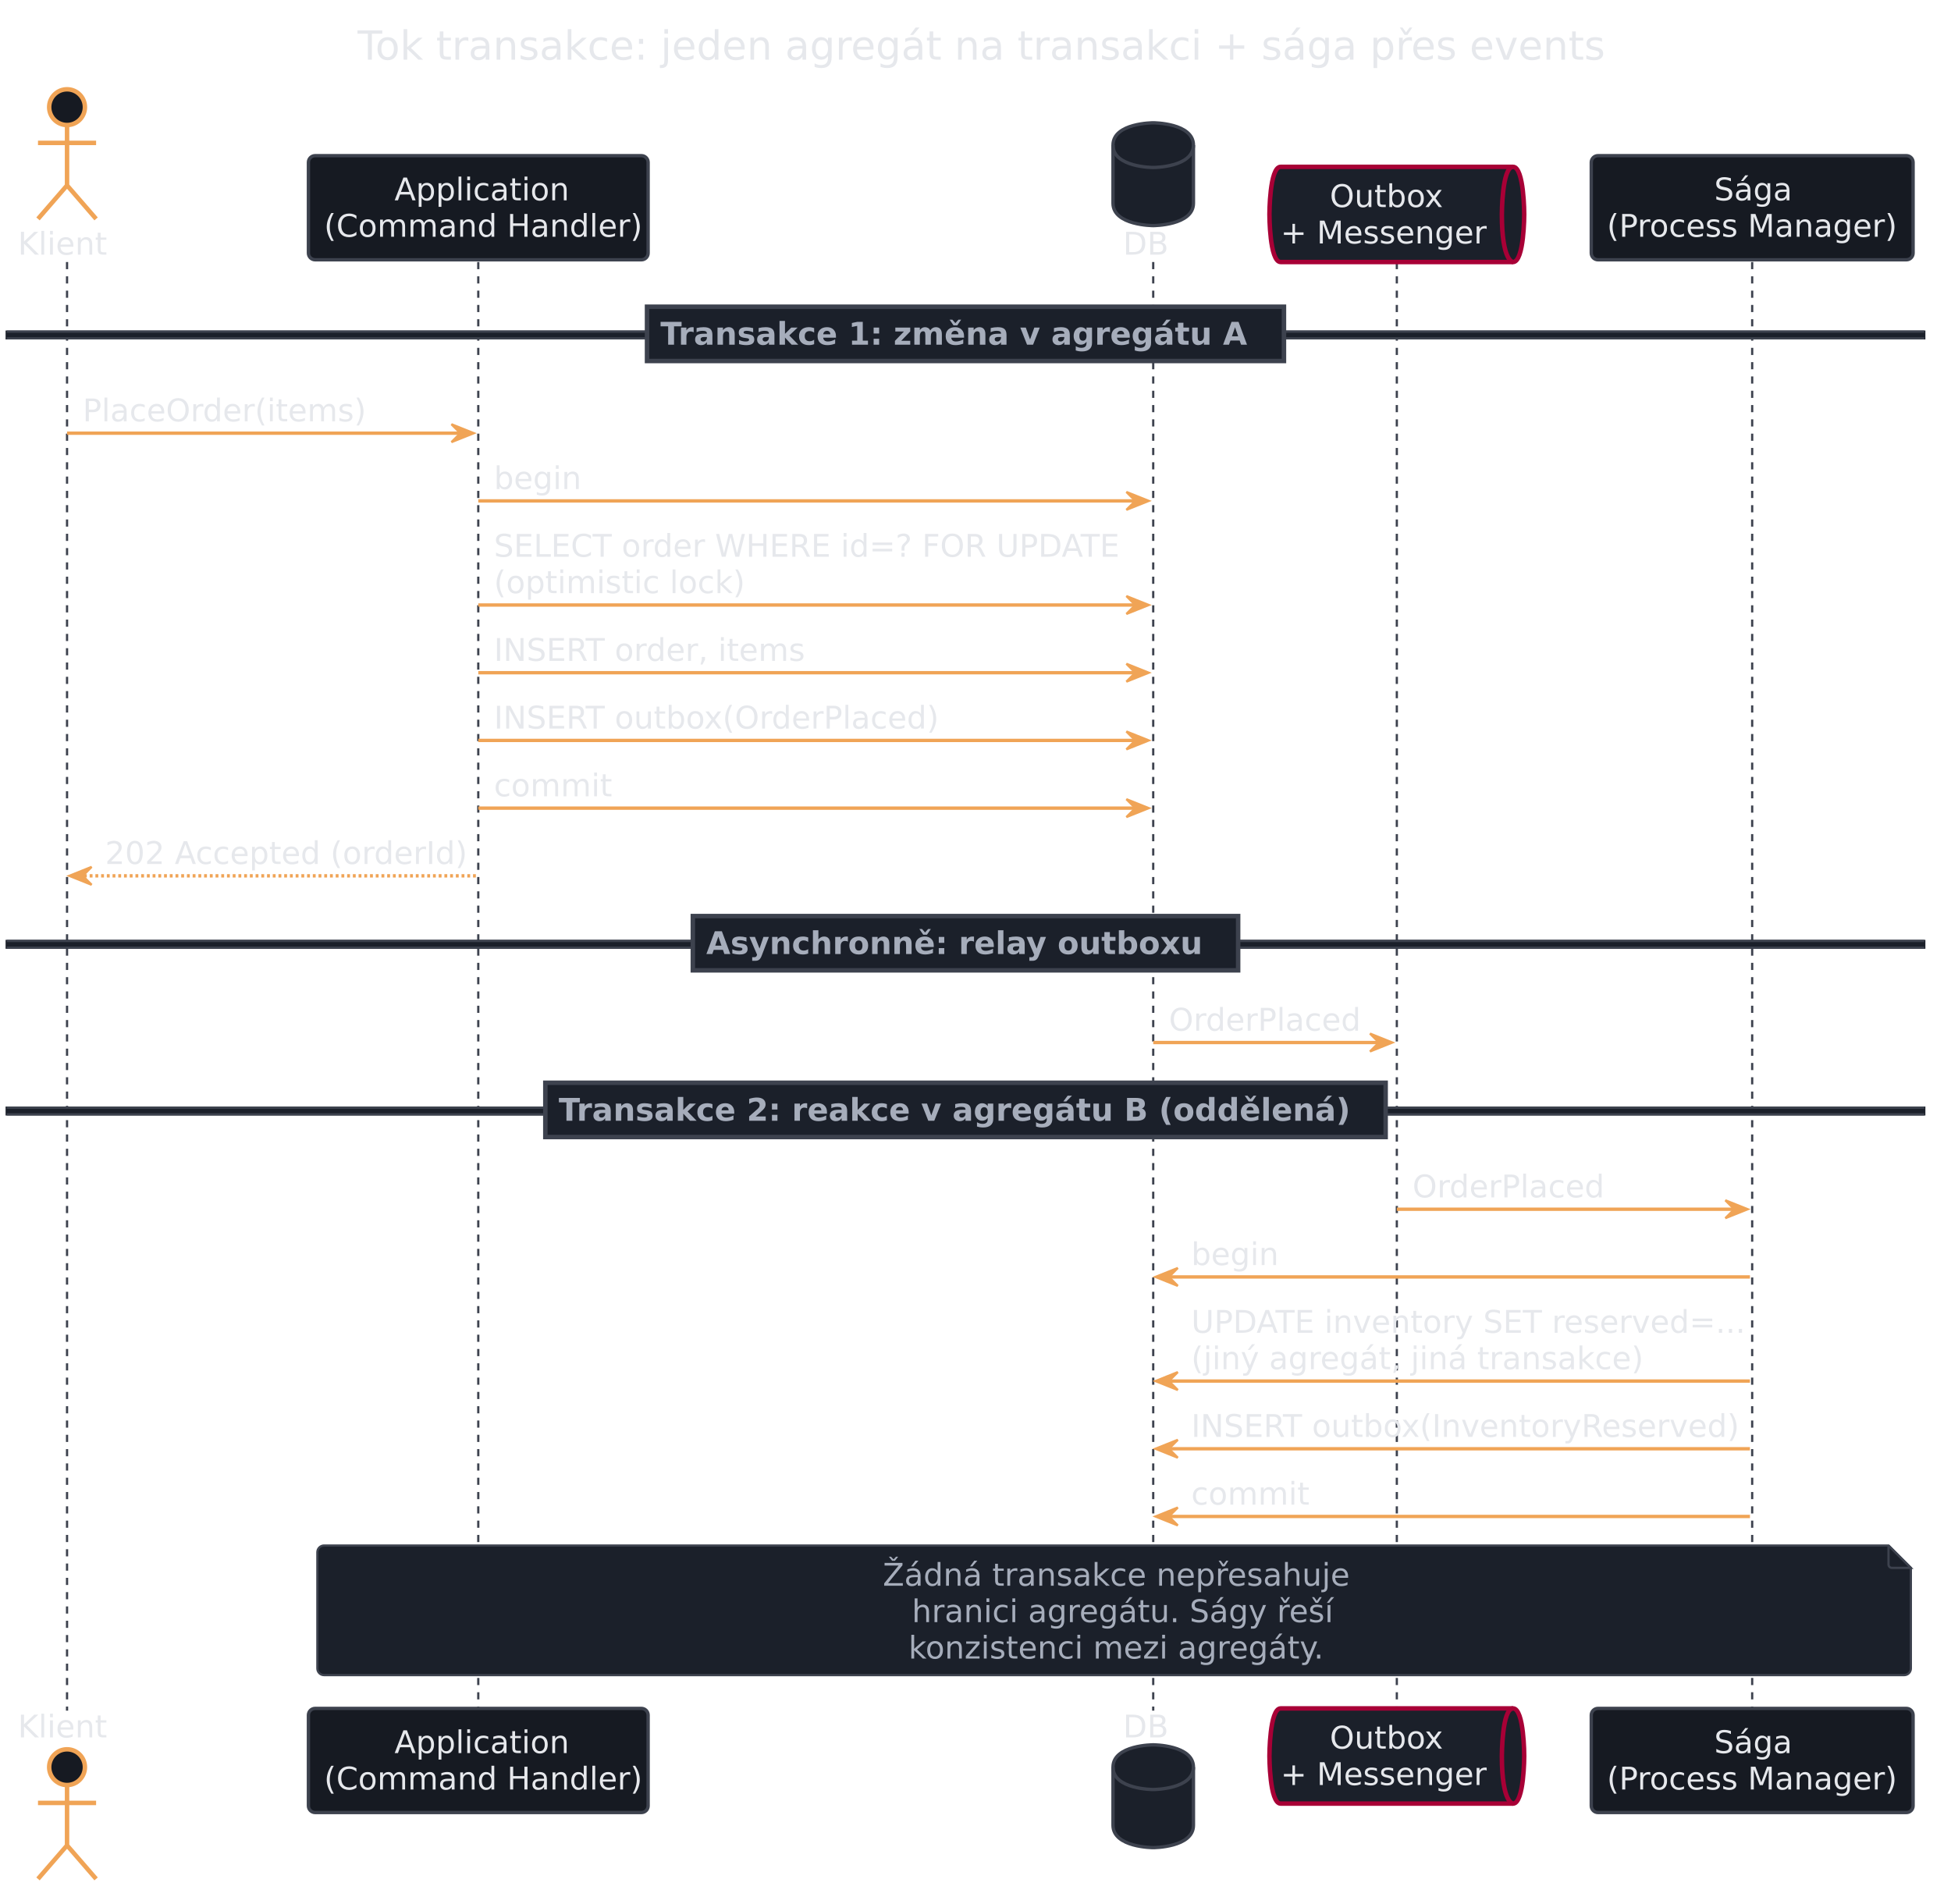
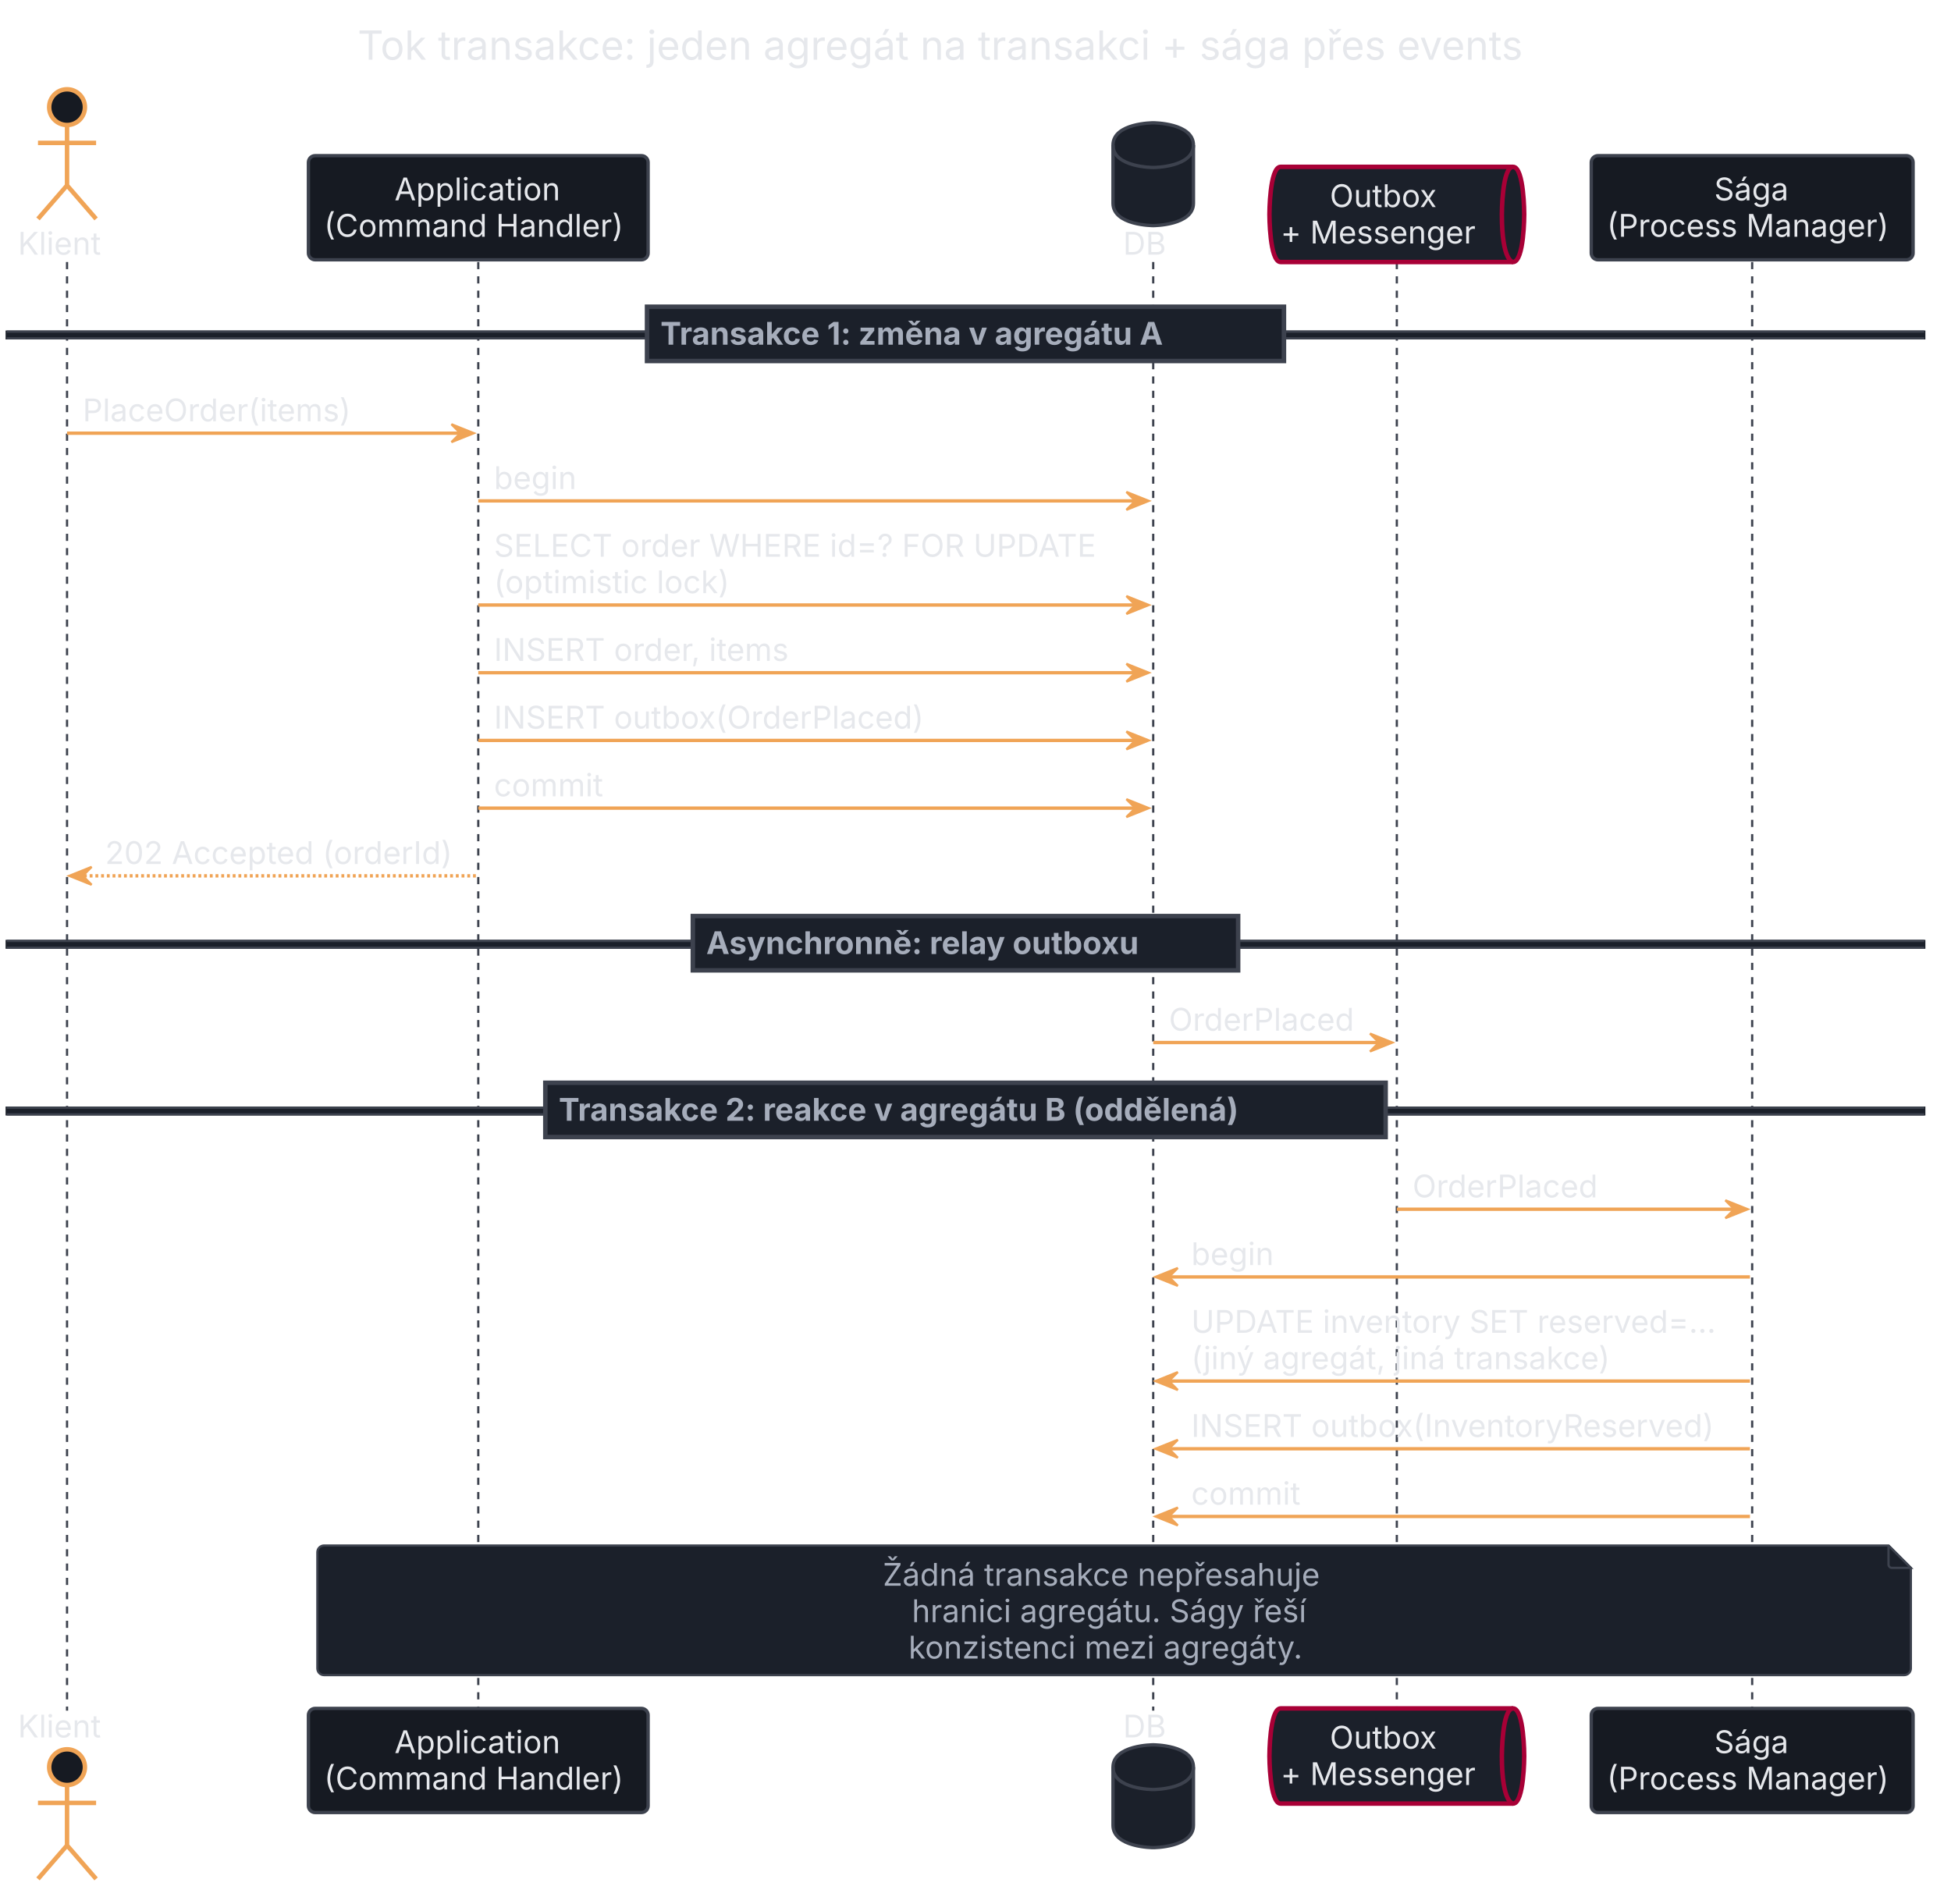
<svg xmlns="http://www.w3.org/2000/svg" contentScriptType="application/ecmascript" contentStyleType="text/css" height="1331.25px" preserveAspectRatio="none" style="width:1364px;height:1331px;background:#11141A;" version="1.1" viewBox="0 0 1364 1331" width="1364.062px" zoomAndPan="magnify">
  <defs />
  <g>
-     <text fill="#E6E8EC" font-family="DejaVu Sans" font-size="28.125" lengthAdjust="spacingAndGlyphs" textLength="850" x="250" y="41.731">Tok transakce: jeden agregát na transakci + sága přes events</text>
+     <text fill="#E6E8EC" font-family="Inter, ui-sans-serif, system-ui, -apple-system, sans-serif" font-size="28.125" lengthAdjust="spacingAndGlyphs" textLength="850" x="250" y="41.731">Tok transakce: jeden agregát na transakci + sága přes events</text>
    <line style="stroke: #3D424E; stroke-width: 1.562; stroke-dasharray: 5.0,5.0;" x1="46.875" x2="46.875" y1="183.203" y2="1196.069" />
    <line style="stroke: #3D424E; stroke-width: 1.562; stroke-dasharray: 5.0,5.0;" x1="334.375" x2="334.375" y1="183.203" y2="1196.069" />
    <line style="stroke: #3D424E; stroke-width: 1.562; stroke-dasharray: 5.0,5.0;" x1="806.25" x2="806.25" y1="183.203" y2="1196.069" />
    <line style="stroke: #3D424E; stroke-width: 1.562; stroke-dasharray: 5.0,5.0;" x1="976.562" x2="976.562" y1="183.203" y2="1196.069" />
    <line style="stroke: #3D424E; stroke-width: 1.562; stroke-dasharray: 5.0,5.0;" x1="1225" x2="1225" y1="183.203" y2="1196.069" />
-     <text fill="#E6E8EC" font-family="DejaVu Sans" font-size="21.875" lengthAdjust="spacingAndGlyphs" textLength="59.375" x="12.5" y="178.044">Klient</text>
+     <text fill="#E6E8EC" font-family="Inter, ui-sans-serif, system-ui, -apple-system, sans-serif" font-size="21.875" lengthAdjust="spacingAndGlyphs" textLength="59.375" x="12.5" y="178.044">Klient</text>
    <ellipse cx="46.875" cy="74.927" fill="#161A22" rx="12.5" ry="12.5" style="stroke: #F0A456; stroke-width: 3.125;" />
    <path d="M46.875,87.427 L46.875,129.614 M26.562,99.927 L67.188,99.927 M46.875,129.614 L26.562,153.052 M46.875,129.614 L67.188,153.052 " fill="none" style="stroke: #F0A456; stroke-width: 3.125;" />
-     <text fill="#E6E8EC" font-family="DejaVu Sans" font-size="21.875" lengthAdjust="spacingAndGlyphs" textLength="59.375" x="12.5" y="1214.812">Klient</text>
+     <text fill="#E6E8EC" font-family="Inter, ui-sans-serif, system-ui, -apple-system, sans-serif" font-size="21.875" lengthAdjust="spacingAndGlyphs" textLength="59.375" x="12.5" y="1214.812">Klient</text>
    <ellipse cx="46.875" cy="1235.596" fill="#161A22" rx="12.5" ry="12.5" style="stroke: #F0A456; stroke-width: 3.125;" />
    <path d="M46.875,1248.096 L46.875,1290.283 M26.562,1260.596 L67.188,1260.596 M46.875,1290.283 L26.562,1313.721 M46.875,1290.283 L67.188,1313.721 " fill="none" style="stroke: #F0A456; stroke-width: 3.125;" />
    <rect fill="#161A22" height="72.803" rx="4.688" ry="4.688" style="stroke: #3D424E; stroke-width: 2.344;" width="237.5" x="215.625" y="108.838" />
-     <text fill="#E6E8EC" font-family="DejaVu Sans" font-size="21.875" lengthAdjust="spacingAndGlyphs" textLength="117.188" x="275.781" y="140.08">Application</text>
-     <text fill="#E6E8EC" font-family="DejaVu Sans" font-size="21.875" lengthAdjust="spacingAndGlyphs" textLength="215.625" x="226.562" y="165.544">(Command Handler)</text>
+     <text fill="#E6E8EC" font-family="Inter, ui-sans-serif, system-ui, -apple-system, sans-serif" font-size="21.875" lengthAdjust="spacingAndGlyphs" textLength="117.188" x="275.781" y="140.08">Application</text>
+     <text fill="#E6E8EC" font-family="Inter, ui-sans-serif, system-ui, -apple-system, sans-serif" font-size="21.875" lengthAdjust="spacingAndGlyphs" textLength="215.625" x="226.562" y="165.544">(Command Handler)</text>
    <rect fill="#161A22" height="72.803" rx="4.688" ry="4.688" style="stroke: #3D424E; stroke-width: 2.344;" width="237.5" x="215.625" y="1194.507" />
-     <text fill="#E6E8EC" font-family="DejaVu Sans" font-size="21.875" lengthAdjust="spacingAndGlyphs" textLength="117.188" x="275.781" y="1225.749">Application</text>
-     <text fill="#E6E8EC" font-family="DejaVu Sans" font-size="21.875" lengthAdjust="spacingAndGlyphs" textLength="215.625" x="226.562" y="1251.213">(Command Handler)</text>
-     <text fill="#E6E8EC" font-family="DejaVu Sans" font-size="21.875" lengthAdjust="spacingAndGlyphs" textLength="32.812" x="785.156" y="178.044">DB</text>
+     <text fill="#E6E8EC" font-family="Inter, ui-sans-serif, system-ui, -apple-system, sans-serif" font-size="21.875" lengthAdjust="spacingAndGlyphs" textLength="117.188" x="275.781" y="1225.749">Application</text>
+     <text fill="#E6E8EC" font-family="Inter, ui-sans-serif, system-ui, -apple-system, sans-serif" font-size="21.875" lengthAdjust="spacingAndGlyphs" textLength="215.625" x="226.562" y="1251.213">(Command Handler)</text>
+     <text fill="#E6E8EC" font-family="Inter, ui-sans-serif, system-ui, -apple-system, sans-serif" font-size="21.875" lengthAdjust="spacingAndGlyphs" textLength="32.812" x="785.156" y="178.044">DB</text>
    <path d="M778.125,101.489 C778.125,85.864 806.25,85.864 806.25,85.864 C806.25,85.864 834.375,85.864 834.375,101.489 L834.375,142.114 C834.375,157.739 806.25,157.739 806.25,157.739 C806.25,157.739 778.125,157.739 778.125,142.114 L778.125,101.489 " fill="#1B202A" style="stroke: #3D424E; stroke-width: 2.344;" />
    <path d="M778.125,101.489 C778.125,117.114 806.25,117.114 806.25,117.114 C806.25,117.114 834.375,117.114 834.375,101.489 " fill="none" style="stroke: #3D424E; stroke-width: 2.344;" />
-     <text fill="#E6E8EC" font-family="DejaVu Sans" font-size="21.875" lengthAdjust="spacingAndGlyphs" textLength="32.812" x="785.156" y="1214.812">DB</text>
+     <text fill="#E6E8EC" font-family="Inter, ui-sans-serif, system-ui, -apple-system, sans-serif" font-size="21.875" lengthAdjust="spacingAndGlyphs" textLength="32.812" x="785.156" y="1214.812">DB</text>
    <path d="M778.125,1235.596 C778.125,1219.971 806.25,1219.971 806.25,1219.971 C806.25,1219.971 834.375,1219.971 834.375,1235.596 L834.375,1276.221 C834.375,1291.846 806.25,1291.846 806.25,1291.846 C806.25,1291.846 778.125,1291.846 778.125,1276.221 L778.125,1235.596 " fill="#1B202A" style="stroke: #3D424E; stroke-width: 2.344;" />
    <path d="M778.125,1235.596 C778.125,1251.221 806.25,1251.221 806.25,1251.221 C806.25,1251.221 834.375,1251.221 834.375,1235.596 " fill="none" style="stroke: #3D424E; stroke-width: 2.344;" />
    <path d="M895.312,116.65 L1057.812,116.65 C1065.625,116.65 1065.625,149.927 1065.625,149.927 C1065.625,149.927 1065.625,183.203 1057.812,183.203 L895.312,183.203 C887.5,183.203 887.5,149.927 887.5,149.927 C887.5,149.927 887.5,116.65 895.312,116.65 " fill="#1B202A" style="stroke: #A80036; stroke-width: 3.125;" />
    <path d="M1057.812,116.65 C1050,116.65 1050,149.927 1050,149.927 C1050,183.203 1057.812,183.203 1057.812,183.203 " fill="none" style="stroke: #A80036; stroke-width: 3.125;" />
-     <text fill="#E6E8EC" font-family="DejaVu Sans" font-size="21.875" lengthAdjust="spacingAndGlyphs" textLength="78.125" x="929.688" y="144.768">Outbox</text>
-     <text fill="#E6E8EC" font-family="DejaVu Sans" font-size="21.875" lengthAdjust="spacingAndGlyphs" textLength="146.875" x="895.312" y="170.232">+ Messenger</text>
+     <text fill="#E6E8EC" font-family="Inter, ui-sans-serif, system-ui, -apple-system, sans-serif" font-size="21.875" lengthAdjust="spacingAndGlyphs" textLength="78.125" x="929.688" y="144.768">Outbox</text>
+     <text fill="#E6E8EC" font-family="Inter, ui-sans-serif, system-ui, -apple-system, sans-serif" font-size="21.875" lengthAdjust="spacingAndGlyphs" textLength="146.875" x="895.312" y="170.232">+ Messenger</text>
    <path d="M895.312,1194.507 L1057.812,1194.507 C1065.625,1194.507 1065.625,1227.783 1065.625,1227.783 C1065.625,1227.783 1065.625,1261.06 1057.812,1261.06 L895.312,1261.06 C887.5,1261.06 887.5,1227.783 887.5,1227.783 C887.5,1227.783 887.5,1194.507 895.312,1194.507 " fill="#1B202A" style="stroke: #A80036; stroke-width: 3.125;" />
    <path d="M1057.812,1194.507 C1050,1194.507 1050,1227.783 1050,1227.783 C1050,1261.06 1057.812,1261.06 1057.812,1261.06 " fill="none" style="stroke: #A80036; stroke-width: 3.125;" />
-     <text fill="#E6E8EC" font-family="DejaVu Sans" font-size="21.875" lengthAdjust="spacingAndGlyphs" textLength="78.125" x="929.688" y="1222.624">Outbox</text>
-     <text fill="#E6E8EC" font-family="DejaVu Sans" font-size="21.875" lengthAdjust="spacingAndGlyphs" textLength="146.875" x="895.312" y="1248.088">+ Messenger</text>
+     <text fill="#E6E8EC" font-family="Inter, ui-sans-serif, system-ui, -apple-system, sans-serif" font-size="21.875" lengthAdjust="spacingAndGlyphs" textLength="78.125" x="929.688" y="1222.624">Outbox</text>
+     <text fill="#E6E8EC" font-family="Inter, ui-sans-serif, system-ui, -apple-system, sans-serif" font-size="21.875" lengthAdjust="spacingAndGlyphs" textLength="146.875" x="895.312" y="1248.088">+ Messenger</text>
    <rect fill="#161A22" height="72.803" rx="4.688" ry="4.688" style="stroke: #3D424E; stroke-width: 2.344;" width="225" x="1112.5" y="108.838" />
-     <text fill="#E6E8EC" font-family="DejaVu Sans" font-size="21.875" lengthAdjust="spacingAndGlyphs" textLength="53.125" x="1198.438" y="140.08">Sága</text>
-     <text fill="#E6E8EC" font-family="DejaVu Sans" font-size="21.875" lengthAdjust="spacingAndGlyphs" textLength="203.125" x="1123.438" y="165.544">(Process Manager)</text>
+     <text fill="#E6E8EC" font-family="Inter, ui-sans-serif, system-ui, -apple-system, sans-serif" font-size="21.875" lengthAdjust="spacingAndGlyphs" textLength="53.125" x="1198.438" y="140.08">Sága</text>
+     <text fill="#E6E8EC" font-family="Inter, ui-sans-serif, system-ui, -apple-system, sans-serif" font-size="21.875" lengthAdjust="spacingAndGlyphs" textLength="203.125" x="1123.438" y="165.544">(Process Manager)</text>
    <rect fill="#161A22" height="72.803" rx="4.688" ry="4.688" style="stroke: #3D424E; stroke-width: 2.344;" width="225" x="1112.5" y="1194.507" />
-     <text fill="#E6E8EC" font-family="DejaVu Sans" font-size="21.875" lengthAdjust="spacingAndGlyphs" textLength="53.125" x="1198.438" y="1225.749">Sága</text>
-     <text fill="#E6E8EC" font-family="DejaVu Sans" font-size="21.875" lengthAdjust="spacingAndGlyphs" textLength="203.125" x="1123.438" y="1251.213">(Process Manager)</text>
+     <text fill="#E6E8EC" font-family="Inter, ui-sans-serif, system-ui, -apple-system, sans-serif" font-size="21.875" lengthAdjust="spacingAndGlyphs" textLength="53.125" x="1198.438" y="1225.749">Sága</text>
+     <text fill="#E6E8EC" font-family="Inter, ui-sans-serif, system-ui, -apple-system, sans-serif" font-size="21.875" lengthAdjust="spacingAndGlyphs" textLength="203.125" x="1123.438" y="1251.213">(Process Manager)</text>
    <rect fill="#1B202A" height="4.688" style="stroke: #1B202A; stroke-width: 1.562;" width="1340.625" x="4.688" y="231.873" />
    <line style="stroke: #3D424E; stroke-width: 1.562;" x1="4.688" x2="1345.312" y1="231.873" y2="231.873" />
    <line style="stroke: #3D424E; stroke-width: 1.562;" x1="4.688" x2="1345.312" y1="236.56" y2="236.56" />
    <rect fill="#1B202A" height="37.964" style="stroke: #3D424E; stroke-width: 3.125;" width="445.312" x="452.344" y="214.453" />
-     <text fill="#A6ADBB" font-family="DejaVu Sans" font-size="21.875" font-weight="bold" lengthAdjust="spacingAndGlyphs" textLength="415.625" x="461.719" y="241.008">Transakce 1: změna v agregátu A</text>
+     <text fill="#A6ADBB" font-family="Inter, ui-sans-serif, system-ui, -apple-system, sans-serif" font-size="21.875" font-weight="bold" lengthAdjust="spacingAndGlyphs" textLength="415.625" x="461.719" y="241.008">Transakce 1: změna v agregátu A</text>
    <polygon fill="#F0A456" points="315.625,296.631,331.25,302.881,315.625,309.131,321.875,302.881" style="stroke: #F0A456; stroke-width: 1.562;" />
    <line style="stroke: #F0A456; stroke-width: 2.344;" x1="46.875" x2="325" y1="302.881" y2="302.881" />
-     <text fill="#E6E8EC" font-family="DejaVu Sans" font-size="21.875" lengthAdjust="spacingAndGlyphs" textLength="193.75" x="57.812" y="294.597">PlaceOrder(items)</text>
+     <text fill="#E6E8EC" font-family="Inter, ui-sans-serif, system-ui, -apple-system, sans-serif" font-size="21.875" lengthAdjust="spacingAndGlyphs" textLength="193.75" x="57.812" y="294.597">PlaceOrder(items)</text>
    <polygon fill="#F0A456" points="787.5,343.97,803.125,350.22,787.5,356.47,793.75,350.22" style="stroke: #F0A456; stroke-width: 1.562;" />
    <line style="stroke: #F0A456; stroke-width: 2.344;" x1="334.375" x2="796.875" y1="350.22" y2="350.22" />
-     <text fill="#E6E8EC" font-family="DejaVu Sans" font-size="21.875" lengthAdjust="spacingAndGlyphs" textLength="60.938" x="345.312" y="341.936">begin</text>
+     <text fill="#E6E8EC" font-family="Inter, ui-sans-serif, system-ui, -apple-system, sans-serif" font-size="21.875" lengthAdjust="spacingAndGlyphs" textLength="60.938" x="345.312" y="341.936">begin</text>
    <polygon fill="#F0A456" points="787.5,416.772,803.125,423.022,787.5,429.272,793.75,423.022" style="stroke: #F0A456; stroke-width: 1.562;" />
    <line style="stroke: #F0A456; stroke-width: 2.344;" x1="334.375" x2="796.875" y1="423.022" y2="423.022" />
-     <text fill="#E6E8EC" font-family="DejaVu Sans" font-size="21.875" lengthAdjust="spacingAndGlyphs" textLength="434.375" x="345.312" y="389.275">SELECT order WHERE id=? FOR UPDATE</text>
-     <text fill="#E6E8EC" font-family="DejaVu Sans" font-size="21.875" lengthAdjust="spacingAndGlyphs" textLength="168.75" x="345.312" y="414.738">(optimistic lock)</text>
+     <text fill="#E6E8EC" font-family="Inter, ui-sans-serif, system-ui, -apple-system, sans-serif" font-size="21.875" lengthAdjust="spacingAndGlyphs" textLength="434.375" x="345.312" y="389.275">SELECT order WHERE id=? FOR UPDATE</text>
+     <text fill="#E6E8EC" font-family="Inter, ui-sans-serif, system-ui, -apple-system, sans-serif" font-size="21.875" lengthAdjust="spacingAndGlyphs" textLength="168.75" x="345.312" y="414.738">(optimistic lock)</text>
    <polygon fill="#F0A456" points="787.5,464.111,803.125,470.361,787.5,476.611,793.75,470.361" style="stroke: #F0A456; stroke-width: 1.562;" />
    <line style="stroke: #F0A456; stroke-width: 2.344;" x1="334.375" x2="796.875" y1="470.361" y2="470.361" />
-     <text fill="#E6E8EC" font-family="DejaVu Sans" font-size="21.875" lengthAdjust="spacingAndGlyphs" textLength="214.062" x="345.312" y="462.077">INSERT order, items</text>
+     <text fill="#E6E8EC" font-family="Inter, ui-sans-serif, system-ui, -apple-system, sans-serif" font-size="21.875" lengthAdjust="spacingAndGlyphs" textLength="214.062" x="345.312" y="462.077">INSERT order, items</text>
    <polygon fill="#F0A456" points="787.5,511.45,803.125,517.7,787.5,523.95,793.75,517.7" style="stroke: #F0A456; stroke-width: 1.562;" />
    <line style="stroke: #F0A456; stroke-width: 2.344;" x1="334.375" x2="796.875" y1="517.7" y2="517.7" />
-     <text fill="#E6E8EC" font-family="DejaVu Sans" font-size="21.875" lengthAdjust="spacingAndGlyphs" textLength="307.812" x="345.312" y="509.416">INSERT outbox(OrderPlaced)</text>
+     <text fill="#E6E8EC" font-family="Inter, ui-sans-serif, system-ui, -apple-system, sans-serif" font-size="21.875" lengthAdjust="spacingAndGlyphs" textLength="307.812" x="345.312" y="509.416">INSERT outbox(OrderPlaced)</text>
    <polygon fill="#F0A456" points="787.5,558.789,803.125,565.039,787.5,571.289,793.75,565.039" style="stroke: #F0A456; stroke-width: 1.562;" />
    <line style="stroke: #F0A456; stroke-width: 2.344;" x1="334.375" x2="796.875" y1="565.039" y2="565.039" />
-     <text fill="#E6E8EC" font-family="DejaVu Sans" font-size="21.875" lengthAdjust="spacingAndGlyphs" textLength="79.688" x="345.312" y="556.755">commit</text>
+     <text fill="#E6E8EC" font-family="Inter, ui-sans-serif, system-ui, -apple-system, sans-serif" font-size="21.875" lengthAdjust="spacingAndGlyphs" textLength="79.688" x="345.312" y="556.755">commit</text>
    <polygon fill="#F0A456" points="64.062,606.128,48.438,612.378,64.062,618.628,57.812,612.378" style="stroke: #F0A456; stroke-width: 1.562;" />
    <line style="stroke: #F0A456; stroke-width: 2.344; stroke-dasharray: 2.0,2.0;" x1="54.688" x2="332.812" y1="612.378" y2="612.378" />
-     <text fill="#E6E8EC" font-family="DejaVu Sans" font-size="21.875" lengthAdjust="spacingAndGlyphs" textLength="250" x="73.438" y="604.094">202 Accepted (orderId)</text>
+     <text fill="#E6E8EC" font-family="Inter, ui-sans-serif, system-ui, -apple-system, sans-serif" font-size="21.875" lengthAdjust="spacingAndGlyphs" textLength="250" x="73.438" y="604.094">202 Accepted (orderId)</text>
    <rect fill="#1B202A" height="4.688" style="stroke: #1B202A; stroke-width: 1.562;" width="1340.625" x="4.688" y="657.922" />
    <line style="stroke: #3D424E; stroke-width: 1.562;" x1="4.688" x2="1345.312" y1="657.922" y2="657.922" />
    <line style="stroke: #3D424E; stroke-width: 1.562;" x1="4.688" x2="1345.312" y1="662.61" y2="662.61" />
    <rect fill="#1B202A" height="37.964" style="stroke: #3D424E; stroke-width: 3.125;" width="381.25" x="484.375" y="640.503" />
-     <text fill="#A6ADBB" font-family="DejaVu Sans" font-size="21.875" font-weight="bold" lengthAdjust="spacingAndGlyphs" textLength="351.562" x="493.75" y="667.058">Asynchronně: relay outboxu</text>
+     <text fill="#A6ADBB" font-family="Inter, ui-sans-serif, system-ui, -apple-system, sans-serif" font-size="21.875" font-weight="bold" lengthAdjust="spacingAndGlyphs" textLength="351.562" x="493.75" y="667.058">Asynchronně: relay outboxu</text>
    <polygon fill="#F0A456" points="957.812,722.681,973.438,728.931,957.812,735.181,964.062,728.931" style="stroke: #F0A456; stroke-width: 1.562;" />
    <line style="stroke: #F0A456; stroke-width: 2.344;" x1="806.25" x2="967.188" y1="728.931" y2="728.931" />
-     <text fill="#E6E8EC" font-family="DejaVu Sans" font-size="21.875" lengthAdjust="spacingAndGlyphs" textLength="132.812" x="817.188" y="720.647">OrderPlaced</text>
+     <text fill="#E6E8EC" font-family="Inter, ui-sans-serif, system-ui, -apple-system, sans-serif" font-size="21.875" lengthAdjust="spacingAndGlyphs" textLength="132.812" x="817.188" y="720.647">OrderPlaced</text>
    <rect fill="#1B202A" height="4.688" style="stroke: #1B202A; stroke-width: 1.562;" width="1340.625" x="4.688" y="774.475" />
    <line style="stroke: #3D424E; stroke-width: 1.562;" x1="4.688" x2="1345.312" y1="774.475" y2="774.475" />
    <line style="stroke: #3D424E; stroke-width: 1.562;" x1="4.688" x2="1345.312" y1="779.163" y2="779.163" />
    <rect fill="#1B202A" height="37.964" style="stroke: #3D424E; stroke-width: 3.125;" width="587.5" x="381.25" y="757.056" />
-     <text fill="#A6ADBB" font-family="DejaVu Sans" font-size="21.875" font-weight="bold" lengthAdjust="spacingAndGlyphs" textLength="557.812" x="390.625" y="783.611">Transakce 2: reakce v agregátu B (oddělená)</text>
+     <text fill="#A6ADBB" font-family="Inter, ui-sans-serif, system-ui, -apple-system, sans-serif" font-size="21.875" font-weight="bold" lengthAdjust="spacingAndGlyphs" textLength="557.812" x="390.625" y="783.611">Transakce 2: reakce v agregátu B (oddělená)</text>
    <polygon fill="#F0A456" points="1206.25,839.233,1221.875,845.483,1206.25,851.733,1212.5,845.483" style="stroke: #F0A456; stroke-width: 1.562;" />
    <line style="stroke: #F0A456; stroke-width: 2.344;" x1="976.562" x2="1215.625" y1="845.483" y2="845.483" />
-     <text fill="#E6E8EC" font-family="DejaVu Sans" font-size="21.875" lengthAdjust="spacingAndGlyphs" textLength="132.812" x="987.5" y="837.199">OrderPlaced</text>
+     <text fill="#E6E8EC" font-family="Inter, ui-sans-serif, system-ui, -apple-system, sans-serif" font-size="21.875" lengthAdjust="spacingAndGlyphs" textLength="132.812" x="987.5" y="837.199">OrderPlaced</text>
    <polygon fill="#F0A456" points="823.438,886.572,807.812,892.822,823.438,899.072,817.188,892.822" style="stroke: #F0A456; stroke-width: 1.562;" />
    <line style="stroke: #F0A456; stroke-width: 2.344;" x1="814.062" x2="1223.438" y1="892.822" y2="892.822" />
-     <text fill="#E6E8EC" font-family="DejaVu Sans" font-size="21.875" lengthAdjust="spacingAndGlyphs" textLength="60.938" x="832.812" y="884.538">begin</text>
+     <text fill="#E6E8EC" font-family="Inter, ui-sans-serif, system-ui, -apple-system, sans-serif" font-size="21.875" lengthAdjust="spacingAndGlyphs" textLength="60.938" x="832.812" y="884.538">begin</text>
    <polygon fill="#F0A456" points="823.438,959.375,807.812,965.625,823.438,971.875,817.188,965.625" style="stroke: #F0A456; stroke-width: 1.562;" />
    <line style="stroke: #F0A456; stroke-width: 2.344;" x1="814.062" x2="1223.438" y1="965.625" y2="965.625" />
-     <text fill="#E6E8EC" font-family="DejaVu Sans" font-size="21.875" lengthAdjust="spacingAndGlyphs" textLength="381.25" x="832.812" y="931.877">UPDATE inventory SET reserved=...</text>
-     <text fill="#E6E8EC" font-family="DejaVu Sans" font-size="21.875" lengthAdjust="spacingAndGlyphs" textLength="300" x="832.812" y="957.341">(jiný agregát, jiná transakce)</text>
+     <text fill="#E6E8EC" font-family="Inter, ui-sans-serif, system-ui, -apple-system, sans-serif" font-size="21.875" lengthAdjust="spacingAndGlyphs" textLength="381.25" x="832.812" y="931.877">UPDATE inventory SET reserved=...</text>
+     <text fill="#E6E8EC" font-family="Inter, ui-sans-serif, system-ui, -apple-system, sans-serif" font-size="21.875" lengthAdjust="spacingAndGlyphs" textLength="300" x="832.812" y="957.341">(jiný agregát, jiná transakce)</text>
    <polygon fill="#F0A456" points="823.438,1006.714,807.812,1012.964,823.438,1019.214,817.188,1012.964" style="stroke: #F0A456; stroke-width: 1.562;" />
    <line style="stroke: #F0A456; stroke-width: 2.344;" x1="814.062" x2="1223.438" y1="1012.964" y2="1012.964" />
-     <text fill="#E6E8EC" font-family="DejaVu Sans" font-size="21.875" lengthAdjust="spacingAndGlyphs" textLength="376.562" x="832.812" y="1004.68">INSERT outbox(InventoryReserved)</text>
+     <text fill="#E6E8EC" font-family="Inter, ui-sans-serif, system-ui, -apple-system, sans-serif" font-size="21.875" lengthAdjust="spacingAndGlyphs" textLength="376.562" x="832.812" y="1004.68">INSERT outbox(InventoryReserved)</text>
    <polygon fill="#F0A456" points="823.438,1054.053,807.812,1060.303,823.438,1066.553,817.188,1060.303" style="stroke: #F0A456; stroke-width: 1.562;" />
    <line style="stroke: #F0A456; stroke-width: 2.344;" x1="814.062" x2="1223.438" y1="1060.303" y2="1060.303" />
-     <text fill="#E6E8EC" font-family="DejaVu Sans" font-size="21.875" lengthAdjust="spacingAndGlyphs" textLength="79.688" x="832.812" y="1052.019">commit</text>
+     <text fill="#E6E8EC" font-family="Inter, ui-sans-serif, system-ui, -apple-system, sans-serif" font-size="21.875" lengthAdjust="spacingAndGlyphs" textLength="79.688" x="832.812" y="1052.019">commit</text>
    <path d="M221.875,1085.303 L221.875,1166.553 A4.688,4.688 0 0 0 226.562,1171.24 L1331.25,1171.24 A4.688,4.688 0 0 0 1335.938,1166.553 L1335.938,1096.24 L1320.312,1080.615 L226.562,1080.615 A4.688,4.688 0 0 0 221.875,1085.303 " fill="#1B202A" style="stroke: #3D424E; stroke-width: 1.562;" />
    <path d="M1320.312,1080.615 L1320.312,1093.897 A2.344,2.344 0 0 0 1322.656,1096.24 L1335.938,1096.24 L1320.312,1080.615 " fill="#1B202A" style="stroke: #3D424E; stroke-width: 1.562;" />
-     <text fill="#A6ADBB" font-family="DejaVu Sans" font-size="21.875" lengthAdjust="spacingAndGlyphs" textLength="323.438" x="617.188" y="1108.733">Žádná transakce nepřesahuje</text>
-     <text fill="#A6ADBB" font-family="DejaVu Sans" font-size="21.875" lengthAdjust="spacingAndGlyphs" textLength="282.812" x="637.5" y="1134.197">hranici agregátu. Ságy řeší</text>
-     <text fill="#A6ADBB" font-family="DejaVu Sans" font-size="21.875" lengthAdjust="spacingAndGlyphs" textLength="287.5" x="635.156" y="1159.66">konzistenci mezi agregáty.</text>
+     <text fill="#A6ADBB" font-family="Inter, ui-sans-serif, system-ui, -apple-system, sans-serif" font-size="21.875" lengthAdjust="spacingAndGlyphs" textLength="323.438" x="617.188" y="1108.733">Žádná transakce nepřesahuje</text>
+     <text fill="#A6ADBB" font-family="Inter, ui-sans-serif, system-ui, -apple-system, sans-serif" font-size="21.875" lengthAdjust="spacingAndGlyphs" textLength="282.812" x="637.5" y="1134.197">hranici agregátu. Ságy řeší</text>
+     <text fill="#A6ADBB" font-family="Inter, ui-sans-serif, system-ui, -apple-system, sans-serif" font-size="21.875" lengthAdjust="spacingAndGlyphs" textLength="287.5" x="635.156" y="1159.66">konzistenci mezi agregáty.</text>
  </g>
</svg>
